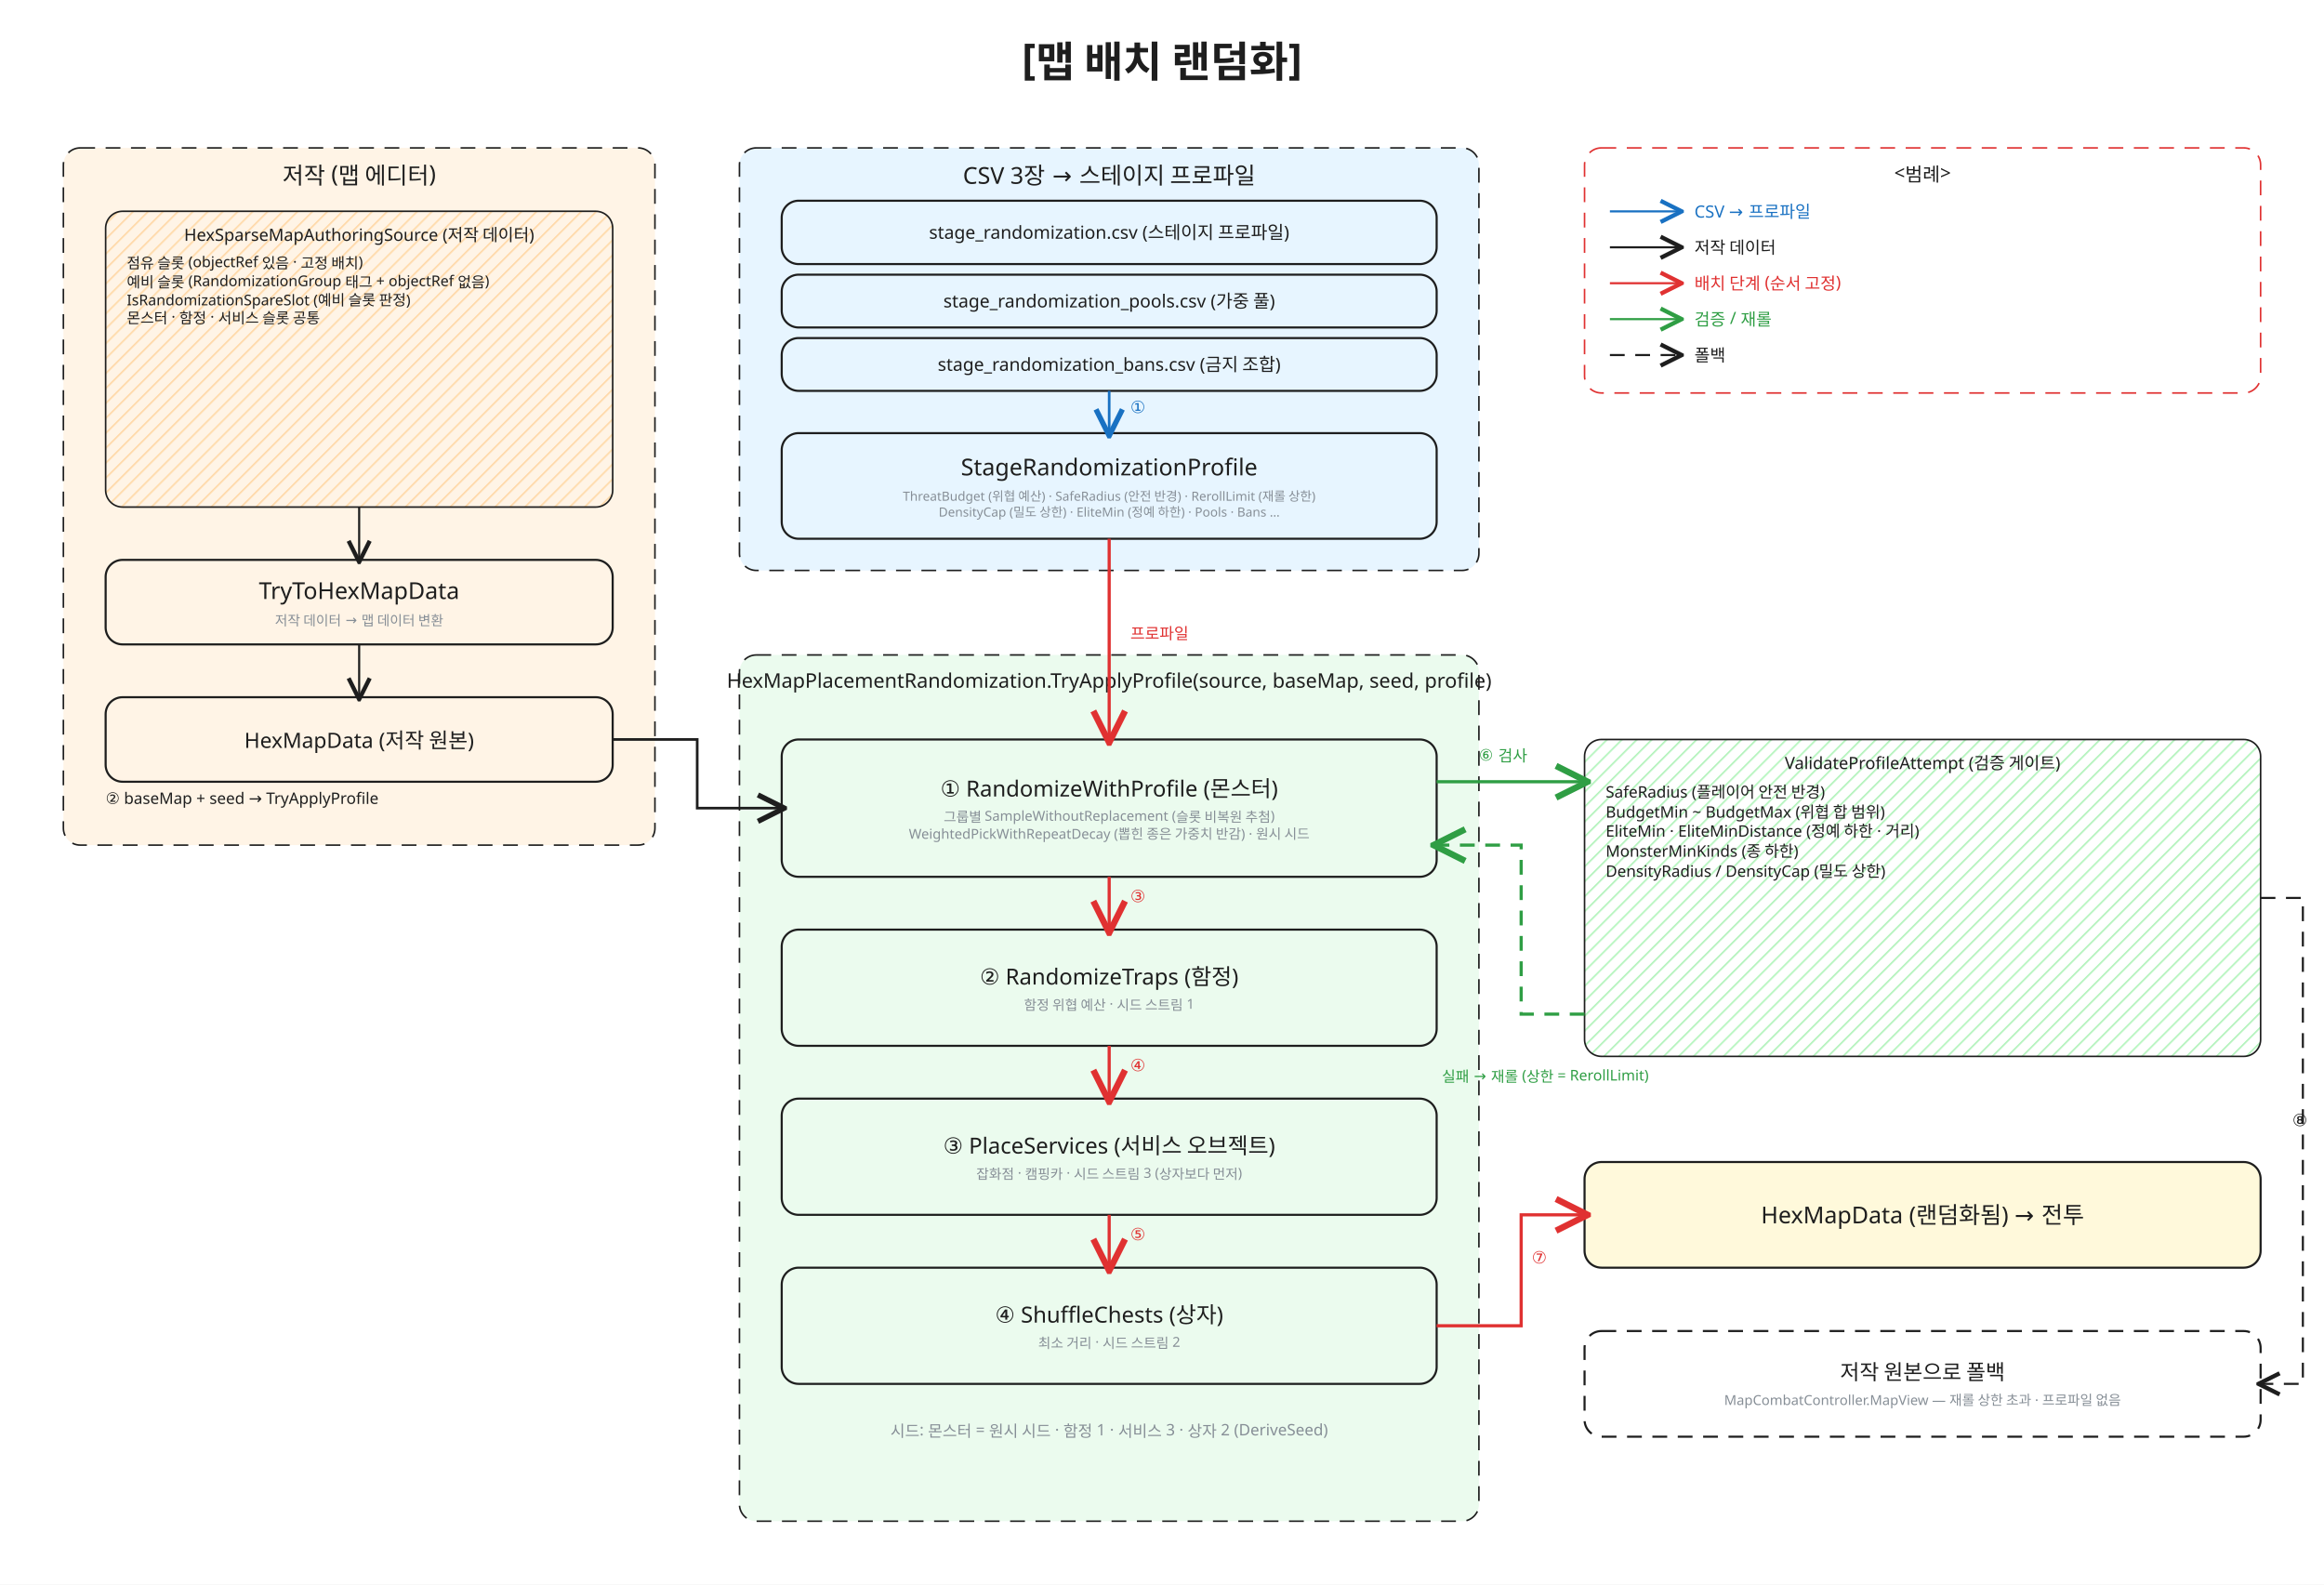
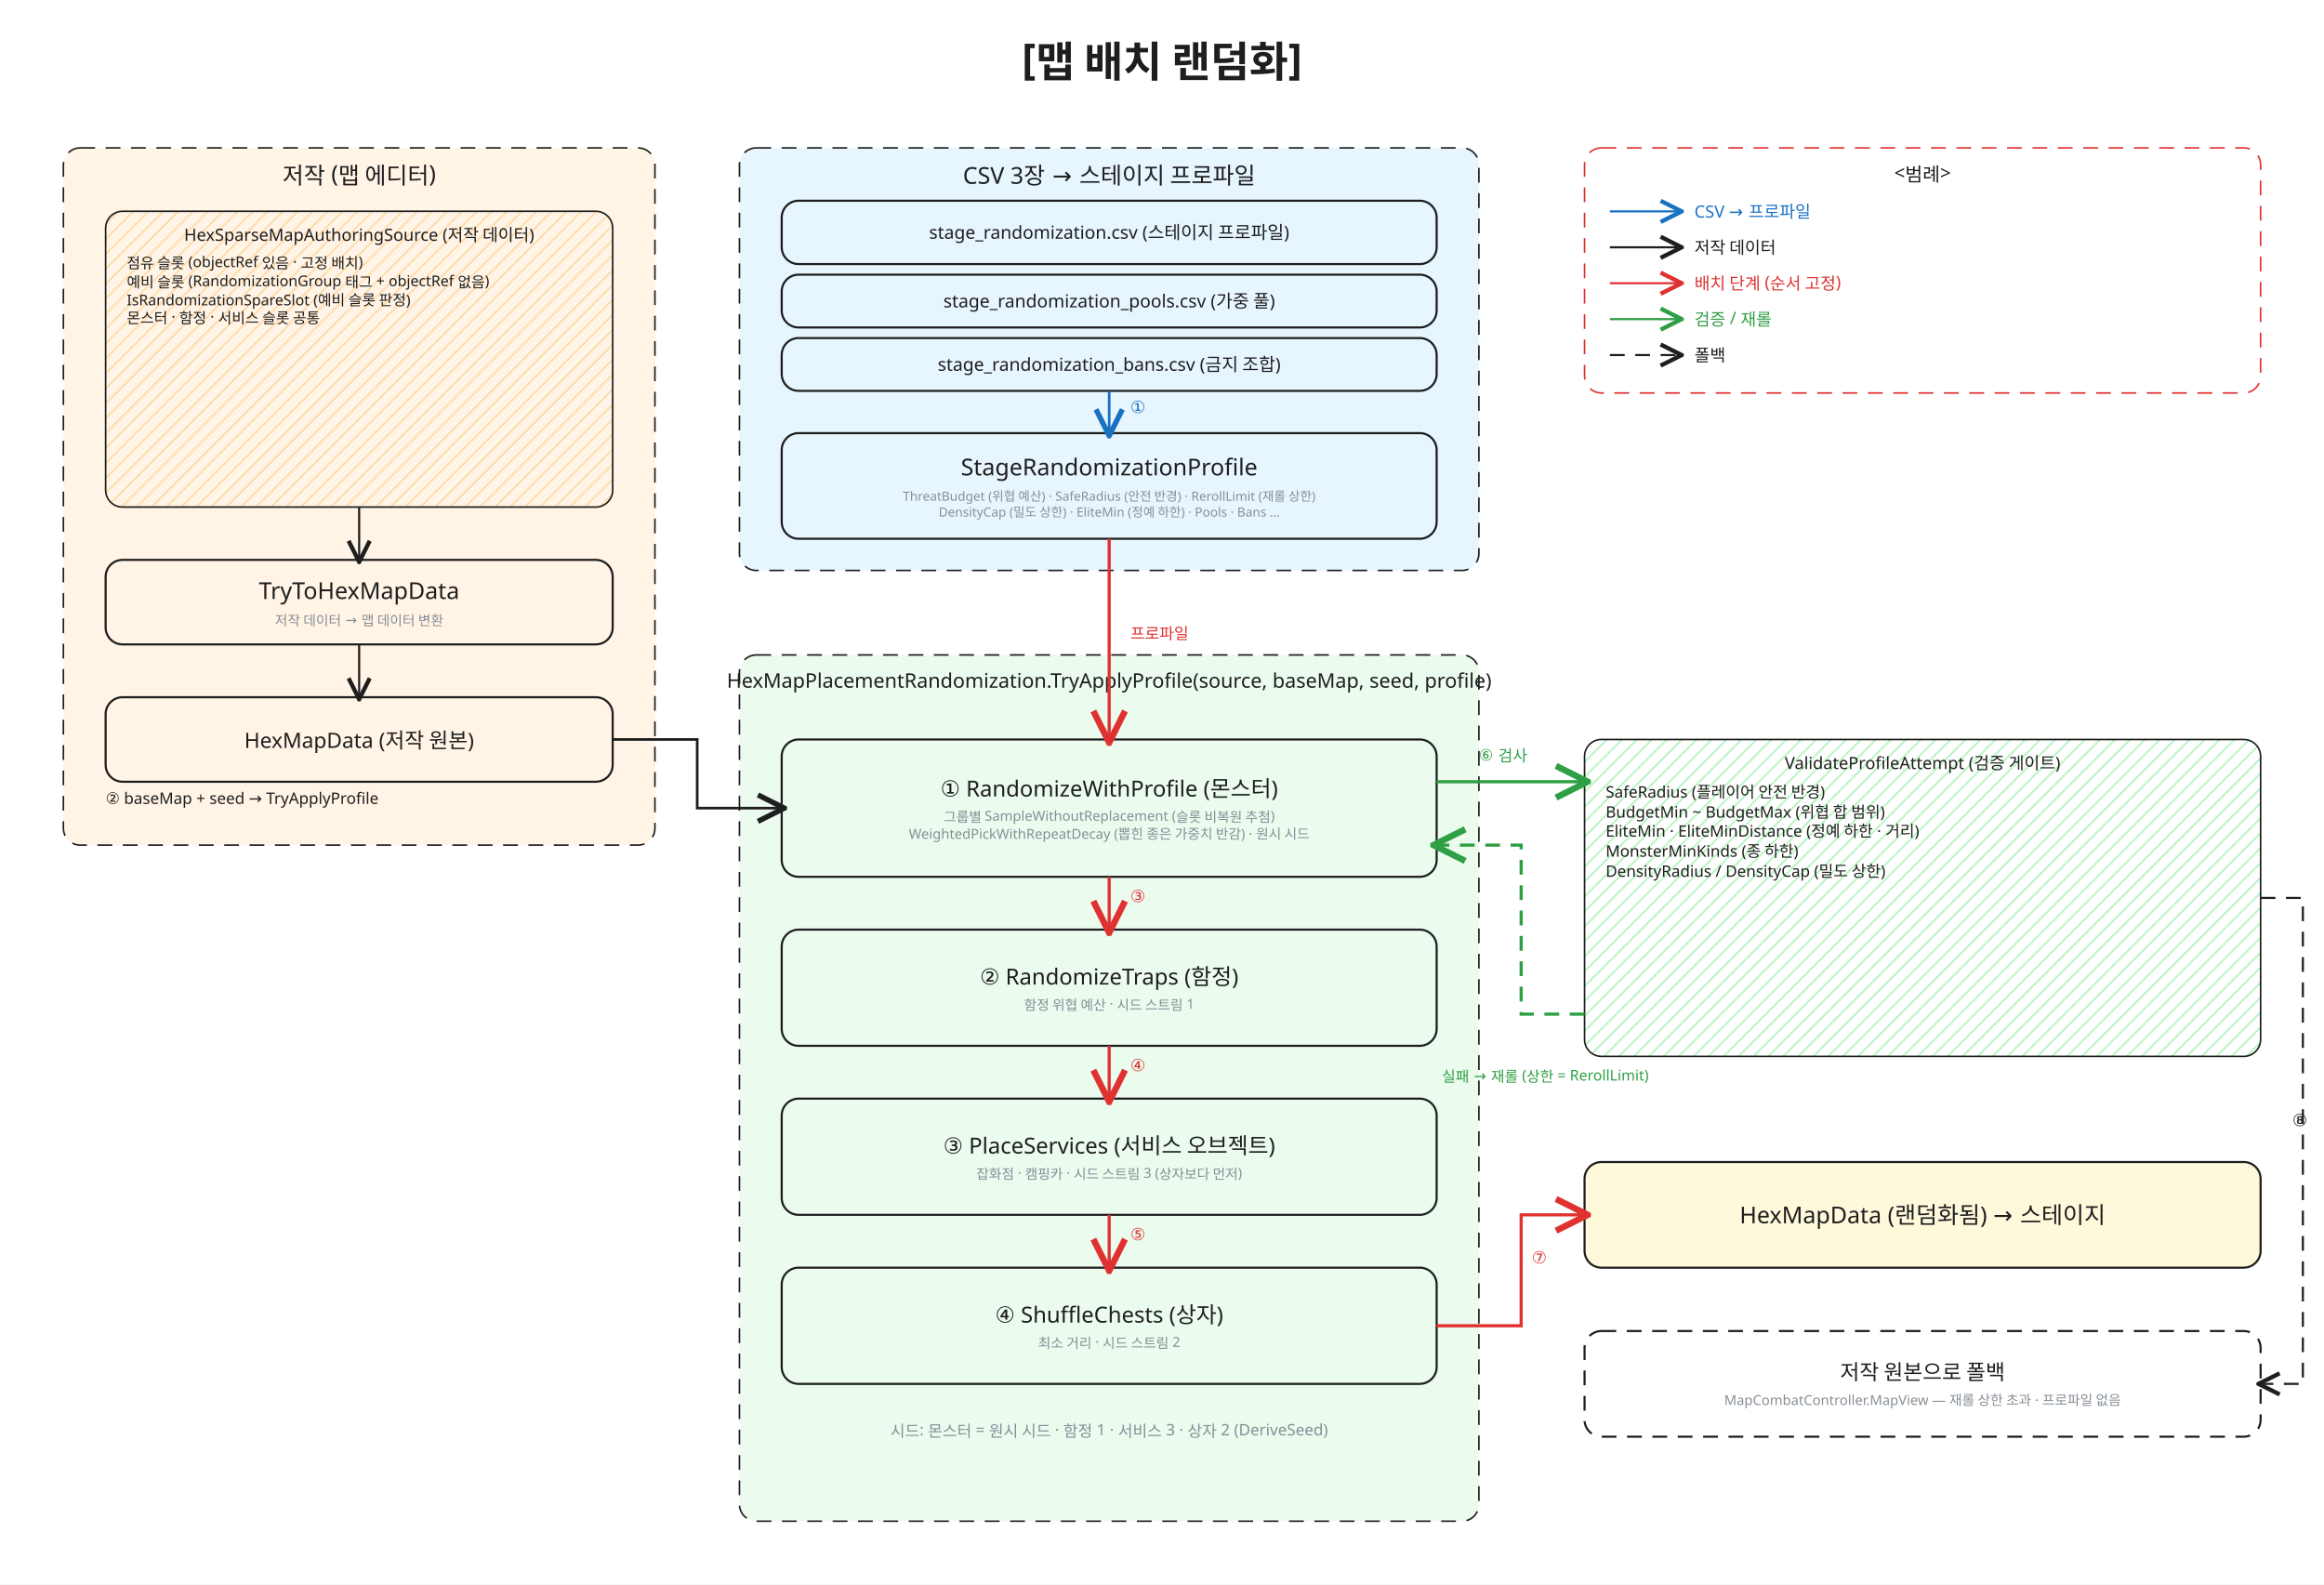
<svg xmlns="http://www.w3.org/2000/svg" width="2200" height="1500" viewBox="0 0 2200 1500">
  <defs>
    <pattern id="hffd8a8" patternUnits="userSpaceOnUse" width="10" height="10" patternTransform="rotate(45)">
      <line x1="0" y1="0" x2="0" y2="10" stroke="#ffd8a8" stroke-width="3" />
    </pattern>
    <pattern id="hb2f2bb" patternUnits="userSpaceOnUse" width="10" height="10" patternTransform="rotate(45)">
      <line x1="0" y1="0" x2="0" y2="10" stroke="#b2f2bb" stroke-width="3" />
    </pattern>
    <marker id="ah1e1e1e" markerWidth="12" markerHeight="12" refX="10" refY="6" orient="auto">
      <path d="M1,1 L11,6 L1,11" fill="none" stroke="#1e1e1e" stroke-width="2" />
    </marker>
    <marker id="as1e1e1e" markerWidth="12" markerHeight="12" refX="2" refY="6" orient="auto">
      <path d="M11,1 L1,6 L11,11" fill="none" stroke="#1e1e1e" stroke-width="2" />
    </marker>
    <marker id="ah1971c2" markerWidth="12" markerHeight="12" refX="10" refY="6" orient="auto">
      <path d="M1,1 L11,6 L1,11" fill="none" stroke="#1971c2" stroke-width="2" />
    </marker>
    <marker id="as1971c2" markerWidth="12" markerHeight="12" refX="2" refY="6" orient="auto">
      <path d="M11,1 L1,6 L11,11" fill="none" stroke="#1971c2" stroke-width="2" />
    </marker>
    <marker id="ahe03131" markerWidth="12" markerHeight="12" refX="10" refY="6" orient="auto">
      <path d="M1,1 L11,6 L1,11" fill="none" stroke="#e03131" stroke-width="2" />
    </marker>
    <marker id="ase03131" markerWidth="12" markerHeight="12" refX="2" refY="6" orient="auto">
      <path d="M11,1 L1,6 L11,11" fill="none" stroke="#e03131" stroke-width="2" />
    </marker>
    <marker id="ah2f9e44" markerWidth="12" markerHeight="12" refX="10" refY="6" orient="auto">
      <path d="M1,1 L11,6 L1,11" fill="none" stroke="#2f9e44" stroke-width="2" />
    </marker>
    <marker id="as2f9e44" markerWidth="12" markerHeight="12" refX="2" refY="6" orient="auto">
      <path d="M11,1 L1,6 L11,11" fill="none" stroke="#2f9e44" stroke-width="2" />
    </marker>
  </defs>
  <rect width="100%" height="100%" fill="#ffffff" />
  <text x="1100" y="70" font-size="40" fill="#1e1e1e" text-anchor="middle" font-family="Virgil, 'Segoe Print', 'Comic Sans MS', 'Apple SD Gothic Neo', 'Noto Sans KR', sans-serif" font-weight="bold">[맵 배치 랜덤화]</text>
  <rect x="60" y="140" width="560" height="660" rx="16" fill="#fff4e6" stroke="#1e1e1e" stroke-width="1.5" stroke-dasharray="14,10" />
  <text x="340" y="174" font-size="22" fill="#1e1e1e" text-anchor="middle" font-family="Virgil, 'Segoe Print', 'Comic Sans MS', 'Apple SD Gothic Neo', 'Noto Sans KR', sans-serif" font-weight="normal">저작 (맵 에디터)</text>
  <rect x="100" y="200" width="480" height="280" rx="16" fill="url(#hffd8a8)" stroke="#1e1e1e" stroke-width="1.5" />
  <text x="340" y="228" font-size="16" fill="#1e1e1e" text-anchor="middle" font-family="Virgil, 'Segoe Print', 'Comic Sans MS', 'Apple SD Gothic Neo', 'Noto Sans KR', sans-serif" font-weight="normal">HexSparseMapAuthoringSource (저작 데이터)</text>
  <text x="120" y="254" font-size="14" fill="#1e1e1e" text-anchor="start" font-family="Virgil, 'Segoe Print', 'Comic Sans MS', 'Apple SD Gothic Neo', 'Noto Sans KR', sans-serif" font-weight="normal">점유 슬롯  (objectRef 있음 · 고정 배치)</text>
  <text x="120" y="272" font-size="14" fill="#1e1e1e" text-anchor="start" font-family="Virgil, 'Segoe Print', 'Comic Sans MS', 'Apple SD Gothic Neo', 'Noto Sans KR', sans-serif" font-weight="normal">예비 슬롯  (RandomizationGroup 태그 + objectRef 없음)</text>
  <text x="120" y="289" font-size="14" fill="#1e1e1e" text-anchor="start" font-family="Virgil, 'Segoe Print', 'Comic Sans MS', 'Apple SD Gothic Neo', 'Noto Sans KR', sans-serif" font-weight="normal">IsRandomizationSpareSlot  (예비 슬롯 판정)</text>
  <text x="120" y="306" font-size="14" fill="#1e1e1e" text-anchor="start" font-family="Virgil, 'Segoe Print', 'Comic Sans MS', 'Apple SD Gothic Neo', 'Noto Sans KR', sans-serif" font-weight="normal">몬스터 · 함정 · 서비스 슬롯 공통</text>
  <rect x="100" y="530" width="480" height="80" rx="16" fill="none" stroke="#1e1e1e" stroke-width="2" />
  <text x="340" y="567" font-size="22" fill="#1e1e1e" text-anchor="middle" font-family="Virgil, 'Segoe Print', 'Comic Sans MS', 'Apple SD Gothic Neo', 'Noto Sans KR', sans-serif" font-weight="normal">TryToHexMapData</text>
  <text x="340" y="592" font-size="13" fill="#868e96" text-anchor="middle" font-family="Virgil, 'Segoe Print', 'Comic Sans MS', 'Apple SD Gothic Neo', 'Noto Sans KR', sans-serif" font-weight="normal">저작 데이터 → 맵 데이터 변환</text>
  <rect x="100" y="660" width="480" height="80" rx="16" fill="none" stroke="#1e1e1e" stroke-width="2" />
  <text x="340" y="708" font-size="20" fill="#1e1e1e" text-anchor="middle" font-family="Virgil, 'Segoe Print', 'Comic Sans MS', 'Apple SD Gothic Neo', 'Noto Sans KR', sans-serif" font-weight="normal">HexMapData (저작 원본)</text>
  <polyline points="340,480 340,530" fill="none" stroke="#1e1e1e" stroke-width="2" marker-end="url(#ah1e1e1e)" />
  <polyline points="340,610 340,660" fill="none" stroke="#1e1e1e" stroke-width="2" marker-end="url(#ah1e1e1e)" />
  <rect x="700" y="140" width="700" height="400" rx="16" fill="#e7f5ff" stroke="#1e1e1e" stroke-width="1.5" stroke-dasharray="14,10" />
  <text x="1050" y="174" font-size="22" fill="#1e1e1e" text-anchor="middle" font-family="Virgil, 'Segoe Print', 'Comic Sans MS', 'Apple SD Gothic Neo', 'Noto Sans KR', sans-serif" font-weight="normal">CSV 3장 → 스테이지 프로파일</text>
  <rect x="740" y="190" width="620" height="60" rx="16" fill="none" stroke="#1e1e1e" stroke-width="2" />
  <text x="1050" y="226" font-size="17" fill="#1e1e1e" text-anchor="middle" font-family="Virgil, 'Segoe Print', 'Comic Sans MS', 'Apple SD Gothic Neo', 'Noto Sans KR', sans-serif" font-weight="normal">stage_randomization.csv  (스테이지 프로파일)</text>
  <rect x="740" y="260" width="620" height="50" rx="16" fill="none" stroke="#1e1e1e" stroke-width="2" />
  <text x="1050" y="291" font-size="17" fill="#1e1e1e" text-anchor="middle" font-family="Virgil, 'Segoe Print', 'Comic Sans MS', 'Apple SD Gothic Neo', 'Noto Sans KR', sans-serif" font-weight="normal">stage_randomization_pools.csv  (가중 풀)</text>
  <rect x="740" y="320" width="620" height="50" rx="16" fill="none" stroke="#1e1e1e" stroke-width="2" />
  <text x="1050" y="351" font-size="17" fill="#1e1e1e" text-anchor="middle" font-family="Virgil, 'Segoe Print', 'Comic Sans MS', 'Apple SD Gothic Neo', 'Noto Sans KR', sans-serif" font-weight="normal">stage_randomization_bans.csv  (금지 조합)</text>
  <rect x="740" y="410" width="620" height="100" rx="16" fill="none" stroke="#1e1e1e" stroke-width="2" />
  <text x="1050" y="450" font-size="22" fill="#1e1e1e" text-anchor="middle" font-family="Virgil, 'Segoe Print', 'Comic Sans MS', 'Apple SD Gothic Neo', 'Noto Sans KR', sans-serif" font-weight="normal">StageRandomizationProfile</text>
  <text x="1050" y="474" font-size="12" fill="#868e96" text-anchor="middle" font-family="Virgil, 'Segoe Print', 'Comic Sans MS', 'Apple SD Gothic Neo', 'Noto Sans KR', sans-serif" font-weight="normal">ThreatBudget (위협 예산) · SafeRadius (안전 반경) · RerollLimit (재롤 상한)</text>
  <text x="1050" y="489" font-size="12" fill="#868e96" text-anchor="middle" font-family="Virgil, 'Segoe Print', 'Comic Sans MS', 'Apple SD Gothic Neo', 'Noto Sans KR', sans-serif" font-weight="normal">DensityCap (밀도 상한) · EliteMin (정예 하한) · Pools · Bans …</text>
  <polyline points="1050,370 1050,410" fill="none" stroke="#1971c2" stroke-width="2.5" marker-end="url(#ah1971c2)" />
  <text x="1070" y="391" font-size="16" fill="#1971c2" text-anchor="start" font-family="Virgil, 'Segoe Print', 'Comic Sans MS', 'Apple SD Gothic Neo', 'Noto Sans KR', sans-serif" font-weight="normal">①</text>
  <rect x="700" y="620" width="700" height="820" rx="16" fill="#ebfbee" stroke="#1e1e1e" stroke-width="1.5" stroke-dasharray="14,10" />
  <text x="1050" y="651" font-size="19" fill="#1e1e1e" text-anchor="middle" font-family="Virgil, 'Segoe Print', 'Comic Sans MS', 'Apple SD Gothic Neo', 'Noto Sans KR', sans-serif" font-weight="normal">HexMapPlacementRandomization.TryApplyProfile(source, baseMap, seed, profile)</text>
  <rect x="740" y="700" width="620" height="130" rx="16" fill="none" stroke="#1e1e1e" stroke-width="2" />
  <text x="1050" y="754" font-size="21" fill="#1e1e1e" text-anchor="middle" font-family="Virgil, 'Segoe Print', 'Comic Sans MS', 'Apple SD Gothic Neo', 'Noto Sans KR', sans-serif" font-weight="normal">① RandomizeWithProfile  (몬스터)</text>
  <text x="1050" y="778" font-size="13" fill="#868e96" text-anchor="middle" font-family="Virgil, 'Segoe Print', 'Comic Sans MS', 'Apple SD Gothic Neo', 'Noto Sans KR', sans-serif" font-weight="normal">그룹별 SampleWithoutReplacement (슬롯 비복원 추첨)</text>
  <text x="1050" y="794" font-size="13" fill="#868e96" text-anchor="middle" font-family="Virgil, 'Segoe Print', 'Comic Sans MS', 'Apple SD Gothic Neo', 'Noto Sans KR', sans-serif" font-weight="normal">WeightedPickWithRepeatDecay (뽑힌 종은 가중치 반감) · 원시 시드</text>
  <rect x="740" y="880" width="620" height="110" rx="16" fill="none" stroke="#1e1e1e" stroke-width="2" />
  <text x="1050" y="932" font-size="21" fill="#1e1e1e" text-anchor="middle" font-family="Virgil, 'Segoe Print', 'Comic Sans MS', 'Apple SD Gothic Neo', 'Noto Sans KR', sans-serif" font-weight="normal">② RandomizeTraps  (함정)</text>
  <text x="1050" y="956" font-size="13" fill="#868e96" text-anchor="middle" font-family="Virgil, 'Segoe Print', 'Comic Sans MS', 'Apple SD Gothic Neo', 'Noto Sans KR', sans-serif" font-weight="normal">함정 위협 예산 · 시드 스트림 1</text>
  <rect x="740" y="1040" width="620" height="110" rx="16" fill="none" stroke="#1e1e1e" stroke-width="2" />
  <text x="1050" y="1092" font-size="21" fill="#1e1e1e" text-anchor="middle" font-family="Virgil, 'Segoe Print', 'Comic Sans MS', 'Apple SD Gothic Neo', 'Noto Sans KR', sans-serif" font-weight="normal">③ PlaceServices  (서비스 오브젝트)</text>
  <text x="1050" y="1116" font-size="13" fill="#868e96" text-anchor="middle" font-family="Virgil, 'Segoe Print', 'Comic Sans MS', 'Apple SD Gothic Neo', 'Noto Sans KR', sans-serif" font-weight="normal">잡화점 · 캠핑카 · 시드 스트림 3 (상자보다 먼저)</text>
  <rect x="740" y="1200" width="620" height="110" rx="16" fill="none" stroke="#1e1e1e" stroke-width="2" />
  <text x="1050" y="1252" font-size="21" fill="#1e1e1e" text-anchor="middle" font-family="Virgil, 'Segoe Print', 'Comic Sans MS', 'Apple SD Gothic Neo', 'Noto Sans KR', sans-serif" font-weight="normal">④ ShuffleChests  (상자)</text>
  <text x="1050" y="1276" font-size="13" fill="#868e96" text-anchor="middle" font-family="Virgil, 'Segoe Print', 'Comic Sans MS', 'Apple SD Gothic Neo', 'Noto Sans KR', sans-serif" font-weight="normal">최소 거리 · 시드 스트림 2</text>
  <polyline points="1050,830 1050,880" fill="none" stroke="#e03131" stroke-width="3" marker-end="url(#ahe03131)" />
  <polyline points="1050,990 1050,1040" fill="none" stroke="#e03131" stroke-width="3" marker-end="url(#ahe03131)" />
  <polyline points="1050,1150 1050,1200" fill="none" stroke="#e03131" stroke-width="3" marker-end="url(#ahe03131)" />
  <text x="1070" y="854" font-size="16" fill="#e03131" text-anchor="start" font-family="Virgil, 'Segoe Print', 'Comic Sans MS', 'Apple SD Gothic Neo', 'Noto Sans KR', sans-serif" font-weight="normal">③</text>
  <text x="1070" y="1014" font-size="16" fill="#e03131" text-anchor="start" font-family="Virgil, 'Segoe Print', 'Comic Sans MS', 'Apple SD Gothic Neo', 'Noto Sans KR', sans-serif" font-weight="normal">④</text>
  <text x="1070" y="1174" font-size="16" fill="#e03131" text-anchor="start" font-family="Virgil, 'Segoe Print', 'Comic Sans MS', 'Apple SD Gothic Neo', 'Noto Sans KR', sans-serif" font-weight="normal">⑤</text>
  <text x="1050" y="1360" font-size="15" fill="#868e96" text-anchor="middle" font-family="Virgil, 'Segoe Print', 'Comic Sans MS', 'Apple SD Gothic Neo', 'Noto Sans KR', sans-serif" font-weight="normal">시드: 몬스터 = 원시 시드 · 함정 1 · 서비스 3 · 상자 2  (DeriveSeed)</text>
  <polyline points="1050,510 1050,700" fill="none" stroke="#e03131" stroke-width="3" marker-end="url(#ahe03131)" />
  <text x="1070" y="605" font-size="15" fill="#e03131" text-anchor="start" font-family="Virgil, 'Segoe Print', 'Comic Sans MS', 'Apple SD Gothic Neo', 'Noto Sans KR', sans-serif" font-weight="normal">프로파일</text>
  <polyline points="580,700 660,700 660,765 740,765" fill="none" stroke="#1e1e1e" stroke-width="2.5" marker-end="url(#ah1e1e1e)" />
  <text x="100" y="761" font-size="15" fill="#1e1e1e" text-anchor="start" font-family="Virgil, 'Segoe Print', 'Comic Sans MS', 'Apple SD Gothic Neo', 'Noto Sans KR', sans-serif" font-weight="normal">② baseMap + seed → TryApplyProfile</text>
  <rect x="1500" y="700" width="640" height="300" rx="16" fill="url(#hb2f2bb)" stroke="#1e1e1e" stroke-width="1.5" />
  <text x="1820" y="728" font-size="16" fill="#1e1e1e" text-anchor="middle" font-family="Virgil, 'Segoe Print', 'Comic Sans MS', 'Apple SD Gothic Neo', 'Noto Sans KR', sans-serif" font-weight="normal">ValidateProfileAttempt (검증 게이트)</text>
  <text x="1520" y="755" font-size="15" fill="#1e1e1e" text-anchor="start" font-family="Virgil, 'Segoe Print', 'Comic Sans MS', 'Apple SD Gothic Neo', 'Noto Sans KR', sans-serif" font-weight="normal">SafeRadius  (플레이어 안전 반경)</text>
  <text x="1520" y="774" font-size="15" fill="#1e1e1e" text-anchor="start" font-family="Virgil, 'Segoe Print', 'Comic Sans MS', 'Apple SD Gothic Neo', 'Noto Sans KR', sans-serif" font-weight="normal">BudgetMin ~ BudgetMax  (위협 합 범위)</text>
  <text x="1520" y="792" font-size="15" fill="#1e1e1e" text-anchor="start" font-family="Virgil, 'Segoe Print', 'Comic Sans MS', 'Apple SD Gothic Neo', 'Noto Sans KR', sans-serif" font-weight="normal">EliteMin · EliteMinDistance  (정예 하한 · 거리)</text>
  <text x="1520" y="811" font-size="15" fill="#1e1e1e" text-anchor="start" font-family="Virgil, 'Segoe Print', 'Comic Sans MS', 'Apple SD Gothic Neo', 'Noto Sans KR', sans-serif" font-weight="normal">MonsterMinKinds  (종 하한)</text>
  <text x="1520" y="830" font-size="15" fill="#1e1e1e" text-anchor="start" font-family="Virgil, 'Segoe Print', 'Comic Sans MS', 'Apple SD Gothic Neo', 'Noto Sans KR', sans-serif" font-weight="normal">DensityRadius / DensityCap  (밀도 상한)</text>
  <polyline points="1360,740 1500,740" fill="none" stroke="#2f9e44" stroke-width="3" marker-end="url(#ah2f9e44)" />
  <text x="1400" y="720" font-size="15" fill="#2f9e44" text-anchor="start" font-family="Virgil, 'Segoe Print', 'Comic Sans MS', 'Apple SD Gothic Neo', 'Noto Sans KR', sans-serif" font-weight="normal">⑥ 검사</text>
  <polyline points="1500,960 1440,960 1440,800 1360,800" fill="none" stroke="#2f9e44" stroke-width="3" stroke-dasharray="14,10" marker-end="url(#ah2f9e44)" />
  <text x="1365" y="1024" font-size="14" fill="#2f9e44" text-anchor="start" font-family="Virgil, 'Segoe Print', 'Comic Sans MS', 'Apple SD Gothic Neo', 'Noto Sans KR', sans-serif" font-weight="normal">실패 → 재롤 (상한 = RerollLimit)</text>
  <rect x="1500" y="1100" width="640" height="100" rx="16" fill="#fff9db" stroke="#1e1e1e" stroke-width="2" />
-   <text x="1820" y="1158" font-size="22" fill="#1e1e1e" text-anchor="middle" font-family="Virgil, 'Segoe Print', 'Comic Sans MS', 'Apple SD Gothic Neo', 'Noto Sans KR', sans-serif" font-weight="normal">HexMapData (랜덤화됨) → 전투</text>
+   <text x="1820" y="1158" font-size="22" fill="#1e1e1e" text-anchor="middle" font-family="Virgil, 'Segoe Print', 'Comic Sans MS', 'Apple SD Gothic Neo', 'Noto Sans KR', sans-serif" font-weight="normal">HexMapData (랜덤화됨) → 스테이지</text>
  <polyline points="1360,1255 1440,1255 1440,1150 1500,1150" fill="none" stroke="#e03131" stroke-width="3" marker-end="url(#ahe03131)" />
  <text x="1450" y="1196" font-size="16" fill="#e03131" text-anchor="start" font-family="Virgil, 'Segoe Print', 'Comic Sans MS', 'Apple SD Gothic Neo', 'Noto Sans KR', sans-serif" font-weight="normal">⑦</text>
  <rect x="1500" y="1260" width="640" height="100" rx="16" fill="none" stroke="#1e1e1e" stroke-width="2" stroke-dasharray="14,10" />
  <text x="1820" y="1306" font-size="20" fill="#1e1e1e" text-anchor="middle" font-family="Virgil, 'Segoe Print', 'Comic Sans MS', 'Apple SD Gothic Neo', 'Noto Sans KR', sans-serif" font-weight="normal">저작 원본으로 폴백</text>
  <text x="1820" y="1330" font-size="13" fill="#868e96" text-anchor="middle" font-family="Virgil, 'Segoe Print', 'Comic Sans MS', 'Apple SD Gothic Neo', 'Noto Sans KR', sans-serif" font-weight="normal">MapCombatController.MapView — 재롤 상한 초과 · 프로파일 없음</text>
  <polyline points="2140,850 2180,850 2180,1310 2140,1310" fill="none" stroke="#1e1e1e" stroke-width="2" stroke-dasharray="14,10" marker-end="url(#ah1e1e1e)" />
  <text x="2170" y="1066" font-size="16" fill="#1e1e1e" text-anchor="start" font-family="Virgil, 'Segoe Print', 'Comic Sans MS', 'Apple SD Gothic Neo', 'Noto Sans KR', sans-serif" font-weight="normal">⑧</text>
  <rect x="1500" y="140" width="640" height="232.0" rx="16" fill="none" stroke="#e03131" stroke-width="1.5" stroke-dasharray="14,10" />
  <text x="1820" y="170" font-size="18" fill="#1e1e1e" text-anchor="middle" font-family="Virgil, 'Segoe Print', 'Comic Sans MS', 'Apple SD Gothic Neo', 'Noto Sans KR', sans-serif" font-weight="normal">&lt;범례&gt;</text>
  <polyline points="1524,200.1 1590,200.1" fill="none" stroke="#1971c2" stroke-width="2" marker-end="url(#ah1971c2)" />
  <text x="1604" y="206" font-size="16" fill="#1971c2" text-anchor="start" font-family="Virgil, 'Segoe Print', 'Comic Sans MS', 'Apple SD Gothic Neo', 'Noto Sans KR', sans-serif" font-weight="normal">CSV → 프로파일</text>
  <polyline points="1524,234.1 1590,234.1" fill="none" stroke="#1e1e1e" stroke-width="2" marker-end="url(#ah1e1e1e)" />
  <text x="1604" y="240" font-size="16" fill="#1e1e1e" text-anchor="start" font-family="Virgil, 'Segoe Print', 'Comic Sans MS', 'Apple SD Gothic Neo', 'Noto Sans KR', sans-serif" font-weight="normal">저작 데이터</text>
  <polyline points="1524,268.1 1590,268.1" fill="none" stroke="#e03131" stroke-width="2" marker-end="url(#ahe03131)" />
  <text x="1604" y="274" font-size="16" fill="#e03131" text-anchor="start" font-family="Virgil, 'Segoe Print', 'Comic Sans MS', 'Apple SD Gothic Neo', 'Noto Sans KR', sans-serif" font-weight="normal">배치 단계 (순서 고정)</text>
  <polyline points="1524,302.1 1590,302.1" fill="none" stroke="#2f9e44" stroke-width="2" marker-end="url(#ah2f9e44)" />
  <text x="1604" y="308" font-size="16" fill="#2f9e44" text-anchor="start" font-family="Virgil, 'Segoe Print', 'Comic Sans MS', 'Apple SD Gothic Neo', 'Noto Sans KR', sans-serif" font-weight="normal">검증 / 재롤</text>
  <polyline points="1524,336.1 1590,336.1" fill="none" stroke="#1e1e1e" stroke-width="2" stroke-dasharray="14,10" marker-end="url(#ah1e1e1e)" />
  <text x="1604" y="342" font-size="16" fill="#1e1e1e" text-anchor="start" font-family="Virgil, 'Segoe Print', 'Comic Sans MS', 'Apple SD Gothic Neo', 'Noto Sans KR', sans-serif" font-weight="normal">폴백</text>
</svg>
